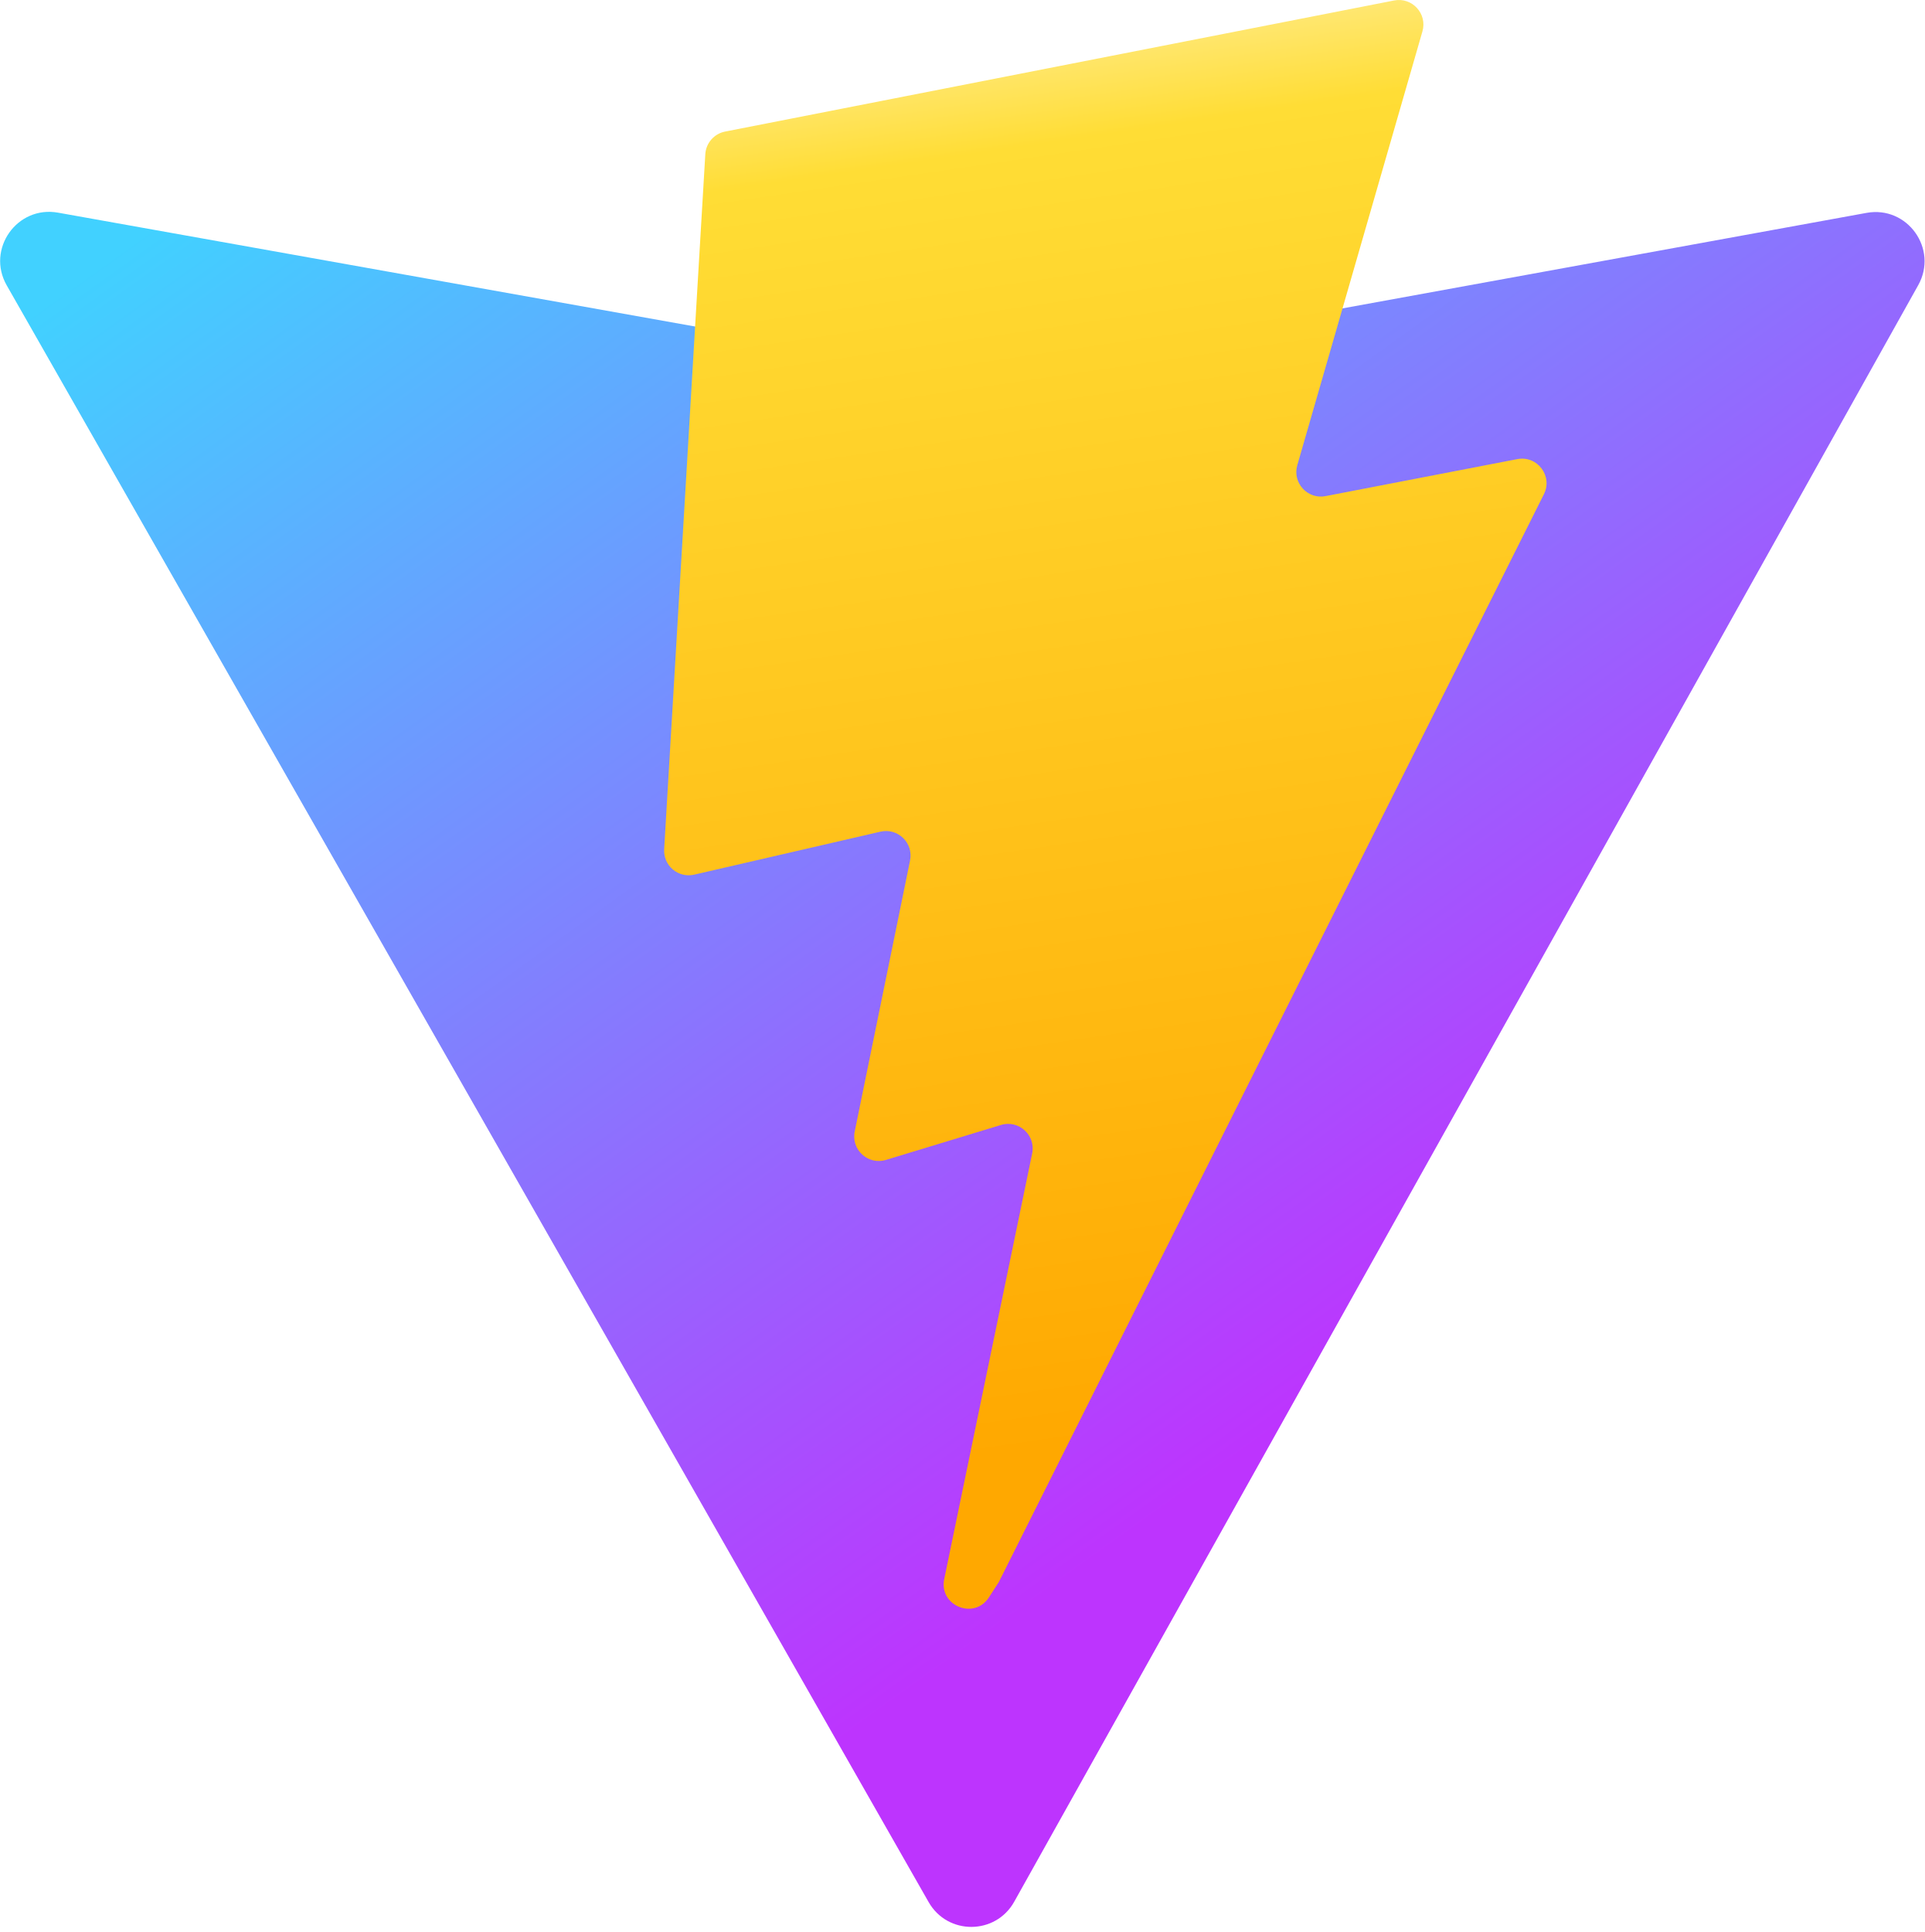
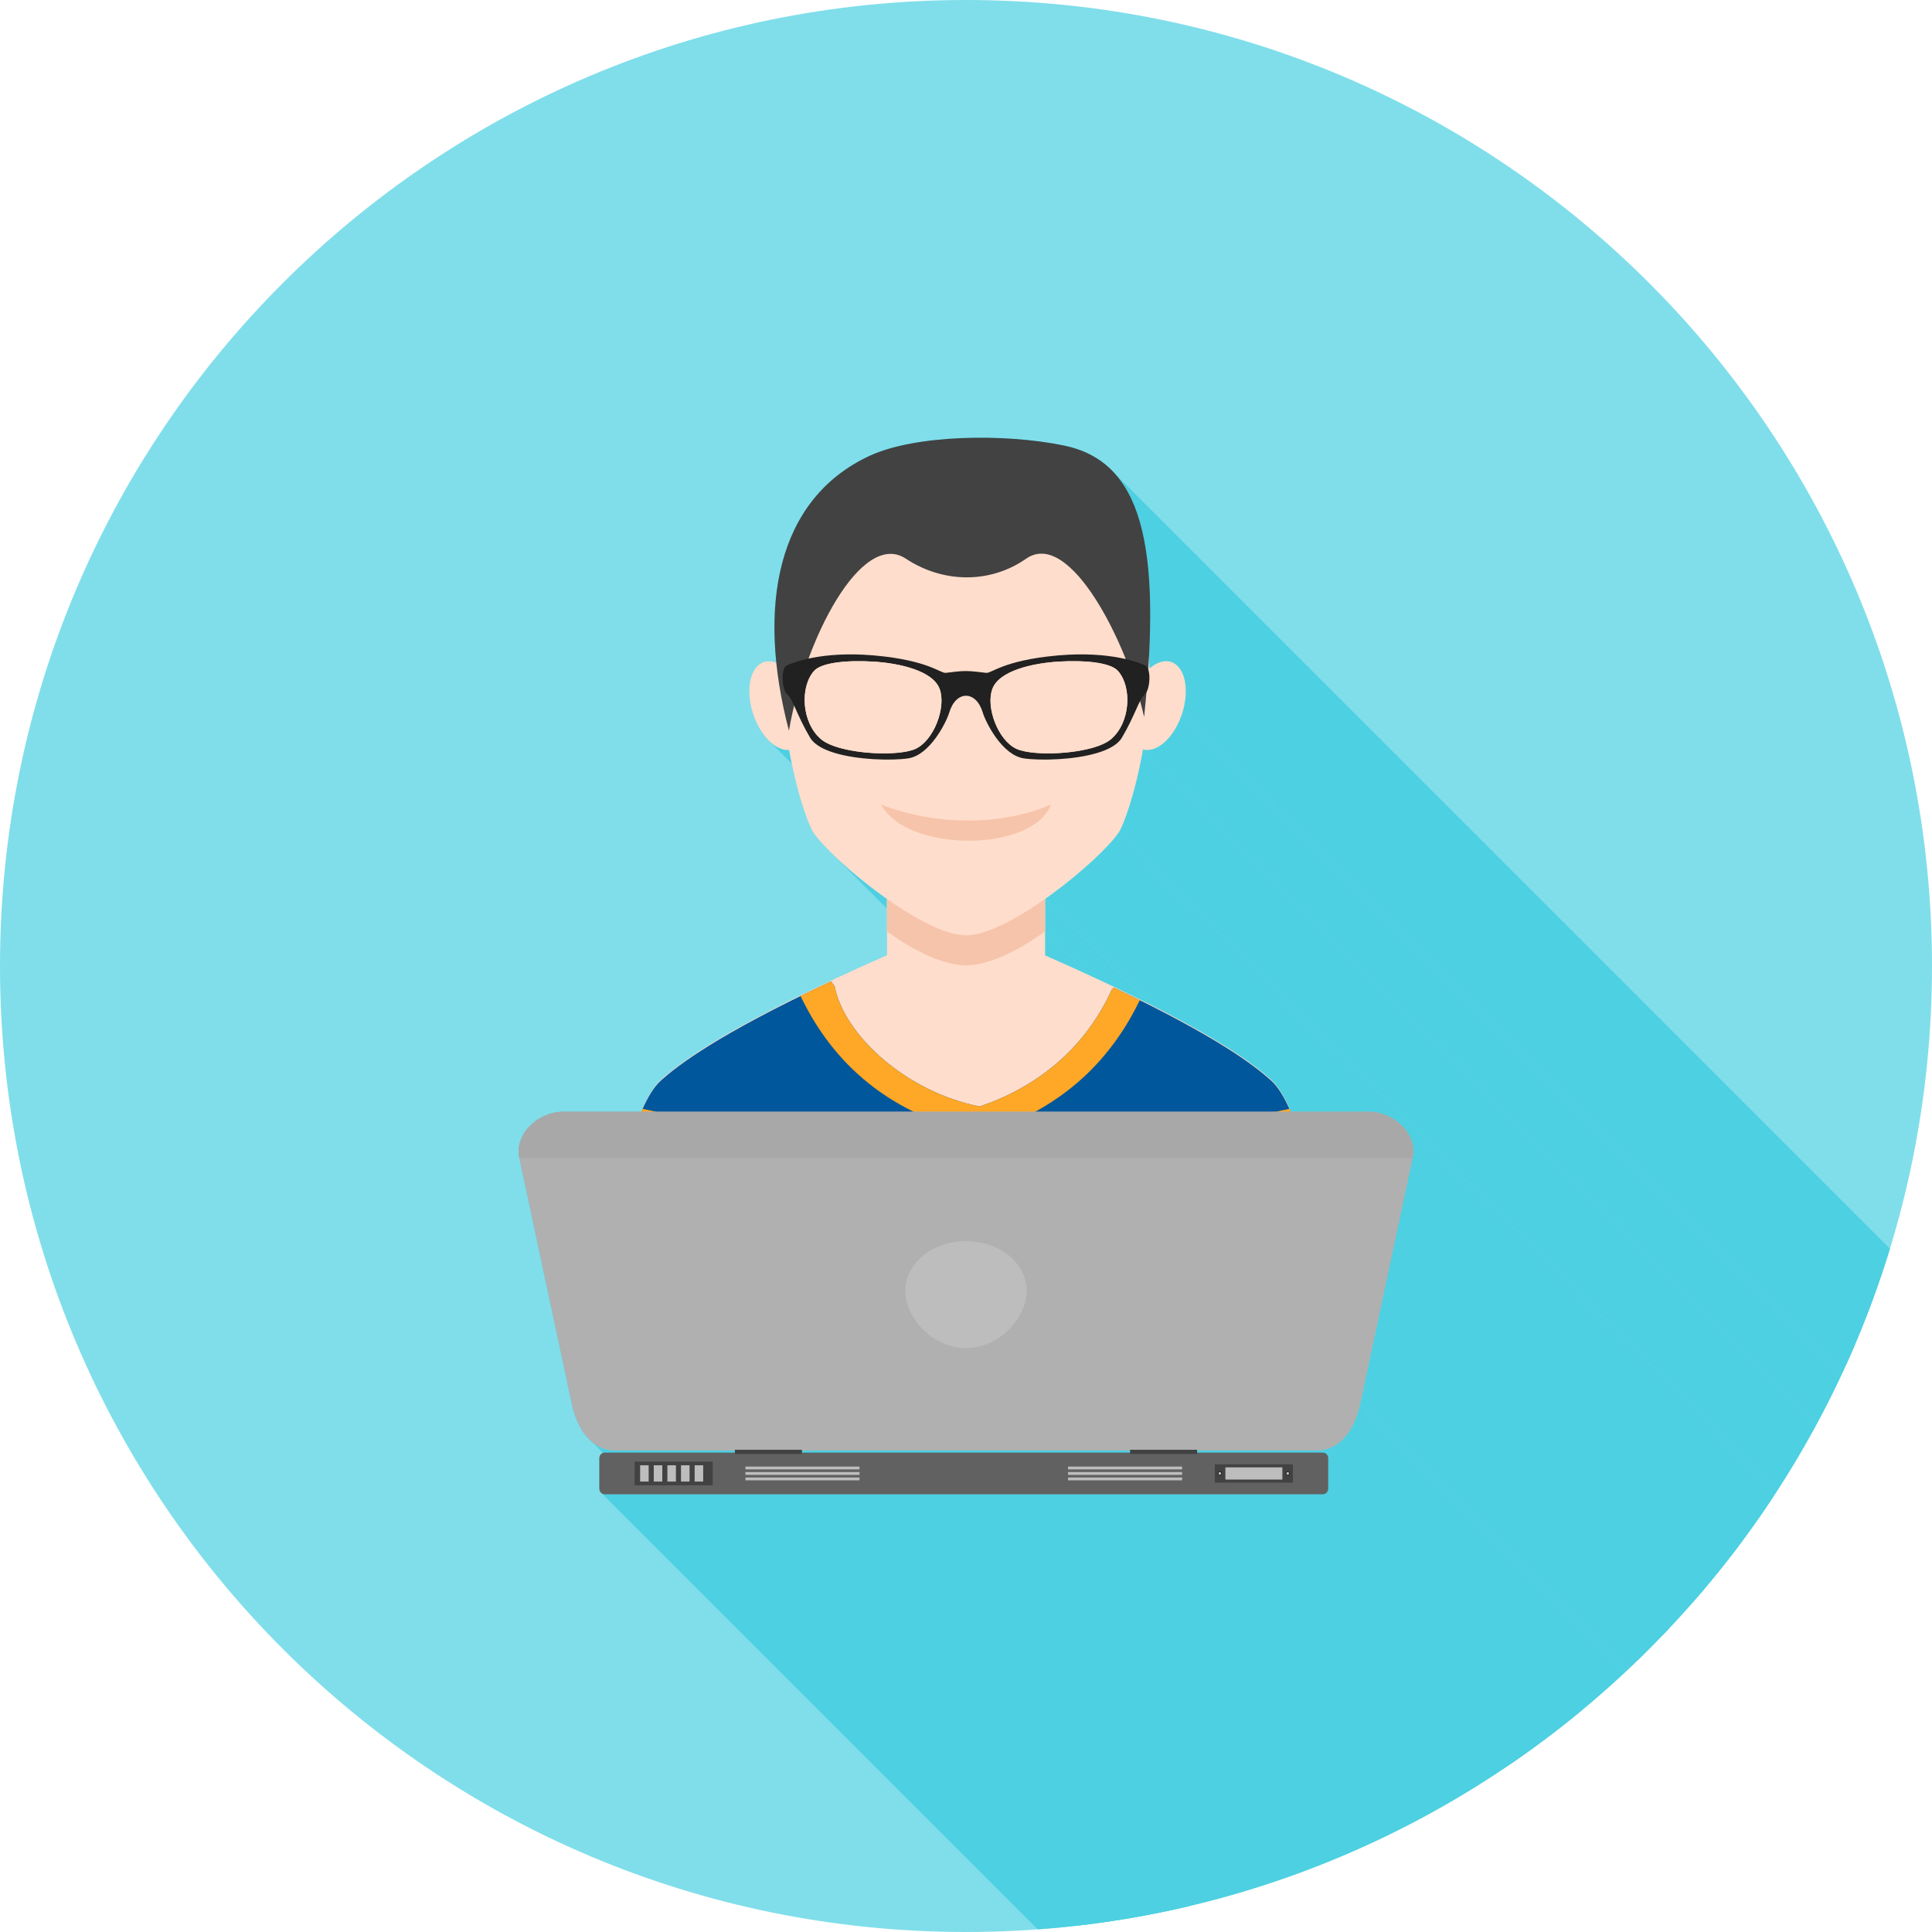
- <svg xmlns="http://www.w3.org/2000/svg" aria-hidden="true" role="img" class="iconify iconify--logos" width="31.88" height="32" preserveAspectRatio="xMidYMid meet" viewBox="0 0 256 257">
+ <svg xmlns="http://www.w3.org/2000/svg" xml:space="preserve" width="2048" height="2048" style="shape-rendering:geometricPrecision;text-rendering:geometricPrecision;image-rendering:optimizeQuality;fill-rule:evenodd;clip-rule:evenodd">
  <defs>
-     <linearGradient id="IconifyId1813088fe1fbc01fb466" x1="-.828%" x2="57.636%" y1="7.652%" y2="78.411%">
-       <stop offset="0%" stop-color="#41D1FF" />
-       <stop offset="100%" stop-color="#BD34FE" />
-     </linearGradient>
-     <linearGradient id="IconifyId1813088fe1fbc01fb467" x1="43.376%" x2="50.316%" y1="2.242%" y2="89.03%">
-       <stop offset="0%" stop-color="#FFEA83" />
-       <stop offset="8.333%" stop-color="#FFDD35" />
-       <stop offset="100%" stop-color="#FFA800" />
-     </linearGradient>
+     <clipPath id="id0">
+       <path d="M1024-.001c565.539 0 1024 458.462 1024 1024 0 565.539-458.462 1024-1024 1024-565.539 0-1024-458.462-1024-1024 0-565.54 458.462-1024 1024-1024z" />
+     </clipPath>
+     <style>.fil5{fill:#424242}.fil1{fill:#4dd0e1}.fil11{fill:#bdbdbd}.fil4{fill:#f6c4aa}.fil7{fill:#ffa726}.fil3{fill:#fdc}.fil12{fill:#212121;fill-rule:nonzero}</style>
  </defs>
-   <path fill="url(#IconifyId1813088fe1fbc01fb466)" d="M255.153 37.938L134.897 252.976c-2.483 4.44-8.862 4.466-11.382.048L.875 37.958c-2.746-4.814 1.371-10.646 6.827-9.67l120.385 21.517a6.537 6.537 0 0 0 2.322-.004l117.867-21.483c5.438-.991 9.574 4.796 6.877 9.62Z" />
-   <path fill="url(#IconifyId1813088fe1fbc01fb467)" d="M185.432.063L96.44 17.501a3.268 3.268 0 0 0-2.634 3.014l-5.474 92.456a3.268 3.268 0 0 0 3.997 3.378l24.777-5.718c2.318-.535 4.413 1.507 3.936 3.838l-7.361 36.047c-.495 2.426 1.782 4.5 4.151 3.78l15.304-4.649c2.372-.72 4.652 1.36 4.15 3.788l-11.698 56.621c-.732 3.542 3.979 5.473 5.943 2.437l1.313-2.028l72.516-144.72c1.215-2.423-.88-5.186-3.54-4.672l-25.505 4.922c-2.396.462-4.435-1.77-3.759-4.114l16.646-57.705c.677-2.35-1.37-4.583-3.769-4.113Z" />
+   <g id="Layer_x0020_1">
+     <path d="M1024-.001c565.539 0 1024 458.462 1024 1024 0 565.539-458.462 1024-1024 1024-565.539 0-1024-458.462-1024-1024 0-565.54 458.462-1024 1024-1024z" style="fill:#80deea" />
+     <g style="clip-path:url(#id0)">
+       <g id="_289349408">
+         <path id="_2909846881" class="fil1" d="M1185.79 882.568 2321.67 2018.45l-1.07 1.53-1.2 1.62-1.32 1.68-1.43 1.76-1.55 1.83-1.66 1.89-1.76 1.95-1.86 2.01-1.96 2.06-2.06 2.11-2.14 2.16-2.24 2.2-2.32 2.24-2.4 2.27-2.47 2.31-2.56 2.34-2.62 2.36-2.68 2.39-2.75 2.4-2.81 2.41-2.87 2.43-2.92 2.43-2.97 2.44-3.01 2.44-3.06 2.43-3.09 2.43-3.13 2.41-3.16 2.41-3.19 2.38-3.21 2.36-3.23 2.34-3.26 2.31L1107.83 952.899l3.25-2.309 3.24-2.339 3.21-2.362 3.19-2.385 3.16-2.402 3.13-2.417 3.09-2.426 3.06-2.434 3.01-2.438 2.97-2.436 2.92-2.435 2.86-2.426 2.81-2.416 2.76-2.401 2.68-2.384 2.62-2.362 2.55-2.336 2.48-2.309 2.4-2.276 2.32-2.241 2.23-2.2 2.15-2.159 2.06-2.112 1.96-2.061 1.86-2.009 1.76-1.95 1.66-1.891 1.54-1.826 1.44-1.757 1.32-1.687 1.2-1.612z" />
+         <path id="_290984832" class="fil1" d="m1487.63 1194.82 1135.88 1135.89 1.56 1.78 1.45 1.86 1.34 1.93 1.23 1.99 1.11 2.05.99 2.1.85 2.16.72 2.2.57 2.25.43 2.3.26 2.33.11 2.37-.06 2.39-.24 2.43-.41 2.45-1135.88-1135.88.41-2.45.24-2.43.06-2.4-.11-2.36-.26-2.34-.43-2.29-.57-2.25-.72-2.2-.85-2.16-.99-2.11-1.11-2.04-1.23-1.99-1.34-1.93-1.45-1.86z" />
+         <path id="_290985672" class="fil1" d="M1497.54 1227.42 2633.42 2363.3l-.01.04v.03l-.01.03-.01.04v.03l-.01.03-.01.04v.03L1497.49 1227.69v-.03l.01-.04.01-.03v-.04l.01-.03.01-.03v-.04z" />
+         <path id="_290985312" class="fil1" d="M940.175 952.902 2076.06 2088.78l-3.26-2.3-3.23-2.34-3.21-2.37-3.19-2.38-3.16-2.4-3.13-2.42-3.1-2.43-3.05-2.43-3.02-2.44-2.97-2.43-2.91-2.44-2.87-2.43-2.81-2.41-2.75-2.4-2.69-2.39-2.62-2.36-2.55-2.34-2.48-2.3-2.4-2.28-2.32-2.24-2.23-2.2L880.227 903.165l2.234 2.201 2.32 2.241 2.4 2.276 2.477 2.309 2.55 2.336 2.621 2.362 2.688 2.384 2.751 2.402 2.809 2.416 2.867 2.427 2.92 2.434 2.968 2.437 3.014 2.437 3.055 2.435 3.095 2.427 3.129 2.416 3.162 2.402 3.189 2.384 3.212 2.364 3.235 2.338z" />
+         <path id="_290984976" class="fil1" d="m1441.87 1488.37 1135.88 1135.88-.56 2.46-.61 2.44-.66 2.41-.73 2.38-.78 2.34-.83 2.3-.89 2.27-.95 2.21-1 2.17-1.06 2.12-1.12 2.05-1.17 2-1.24 1.94-1.28 1.87-1.35 1.8-1.4 1.73-1.46 1.64-1.52 1.57-1.58 1.49-1.63 1.39-1.7 1.31-1.75 1.2-1.81 1.11-1.87 1.01-1.93.91-1.98.79-2.05.68-2.1.57-2.17.44-2.22.33-2.29.19-2.34.07h-126.88L1268.96 1537.56h126.88l2.34-.07 2.29-.19 2.22-.33 2.17-.44 2.1-.57 2.05-.68 1.98-.8 1.93-.9 1.87-1.01 1.81-1.11 1.75-1.21 1.69-1.3 1.64-1.4 1.58-1.48 1.51-1.57 1.47-1.65 1.4-1.72 1.34-1.8 1.29-1.87 1.24-1.94 1.17-2 1.12-2.06 1.06-2.11 1-2.17.95-2.22.89-2.26.83-2.3.78-2.35.72-2.38.67-2.4.61-2.44z" />
+         <path id="_290961576" class="fil1" d="m1268.96 1537.56 1135.88 1135.88v2.26L1268.96 1539.82z" />
+         <path id="_243361896" class="fil1" d="M779.038 1537.56 1914.92 2673.44h-126.88l-2.34-.07-2.29-.19-2.22-.33-2.16-.44-2.11-.57-2.04-.68-1.99-.79-1.93-.91-1.87-1.01-1.81-1.11-1.75-1.2-1.69-1.31L627.956 1528.95l1.693 1.3 1.752 1.21 1.81 1.11 1.869 1.01 1.928.9 1.987.8 2.045.68 2.105.57 2.165.44 2.223.33 2.284.19 2.343.07z" />
+         <path id="_243361992" class="fil1" d="m1406.31 1541.6 1135.88 1135.88.7.9.52 1.03.33 1.13.12 1.22v32.07l-.12 1.22-.33 1.13-.52 1.03-.7.9-.84.74-.96.56-1.06.35-1.14.12h-761.34l-1.13-.12-1.07-.35-.96-.56L637.812 1582.96l.962.56 1.06.36 1.138.12h761.338l1.14-.12 1.06-.36.96-.56.84-.74.69-.89.53-1.03.33-1.14.11-1.21v-32.08l-.11-1.21-.33-1.14-.53-1.02z" />
+         <path id="_243361704" class="fil1" d="M836.488 794.932 1972.37 1930.81l-1.33.07-1.33-.03-1.35-.13-1.36-.23-1.36-.31-1.36-.42-1.37-.5-1.36-.59-1.37-.68-1.35-.76-1.36-.85-1.34-.92-1.34-1.01-1.32-1.08-1.3-1.17-1.29-1.23L814.994 785.088l1.291 1.234 1.307 1.161 1.321 1.084 1.334 1.006 1.345.929 1.352.845 1.36.763 1.363.677 1.365.592 1.367.502 1.364.412 1.36.319 1.355.226 1.348.13 1.337.031z" />
+         <path id="_243361296" class="fil1" d="m1349.95 1147.04 1135.89 1135.88 1.44 1.6 1.43 1.71 1.4 1.82 1.39 1.92 1.36 2.02 1.35 2.12 1.33 2.22 1.32 2.31 1.29 2.41 1.28 2.49 1.26 2.58 1.24 2.67 1.23 2.75 1.21 2.84L1368.49 1178.5l-1.21-2.84-1.23-2.75-1.24-2.67-1.26-2.58-1.28-2.5-1.3-2.4-1.31-2.31-1.33-2.22-1.35-2.12-1.36-2.02-1.39-1.92-1.4-1.82-1.43-1.71z" />
+         <path id="_243361320" class="fil1" d="M1182.34 502.603 2318.22 1638.49l4.05 4.9 3.79 5.26 3.56 5.61 3.31 5.98 3.07 6.33 2.83 6.71 2.6 7.08 2.36 7.45 2.14 7.83 1.9 8.21 1.68 8.59 1.46 8.99 1.23 9.37 1.02 9.78.8 10.16.59 10.58.38 10.98.17 11.38-.04 11.8-.24 12.22-.44 12.63-.64 13.06L1217.92 697.509l.64-13.058.44-12.636.24-12.216.04-11.799-.17-11.387-.38-10.979-.59-10.572-.8-10.169-1.02-9.771-1.24-9.376-1.45-8.985-1.68-8.594-1.91-8.211-2.13-7.83-2.36-7.452-2.6-7.077-2.83-6.706-3.07-6.338-3.31-5.975-3.56-5.614-3.79-5.257z" />
+         <path id="_243361800" class="fil1" d="M1217.92 697.509 2353.8 1833.39l.08 1.41.07 1.4.07 1.4.06 1.41.06 1.4.05 1.4.05 1.41.03 1.4L1218.39 708.738l-.04-1.402-.04-1.404-.05-1.404-.06-1.403-.06-1.404-.07-1.404-.07-1.404z" />
+         <path id="_243361464" class="fil1" d="M1248.72 706.394 2384.6 1842.28l1 1.13.94 1.23.88 1.32.82 1.4.75 1.48.69 1.56.63 1.63.55 1.71.5 1.77.42 1.84.36 1.89.29 1.96.21 2.01.15 2.05.08 2.11.01 2.15-.07 2.18-.14 2.23-.21 2.26-.29 2.28-.36 2.32-.44 2.33-.52 2.35-.59 2.37-.67 2.39-.75 2.39L1252.96 756.734l.75-2.391.67-2.381.59-2.37.52-2.354.44-2.335.36-2.313.29-2.286.21-2.257.14-2.224.07-2.188-.01-2.148-.08-2.105-.15-2.059-.22-2.007-.28-1.954-.36-1.898-.43-1.837-.49-1.771-.56-1.706-.62-1.634-.69-1.56-.75-1.482-.82-1.401-.88-1.315-.94-1.229z" />
+         <path id="_243361512" class="fil1" d="M1252.96 756.734 2388.84 1892.62l-.8 2.33-.87 2.28-.91 2.23-.97 2.17-1.02 2.12-1.06 2.05-1.11 1.99-1.15 1.92-1.19 1.85-1.22 1.79-1.26 1.71-1.29 1.63-1.32 1.56-1.35 1.48-1.37 1.4-1.39 1.31-1.41 1.23-1.42 1.14-1.44 1.05-1.45.96-1.46.86-1.46.76-1.47.67-1.47.56-1.47.46-1.46.35-1.46.24-1.44.14-1.44.02-1.42-.1-1.41-.21-1.38-.34L1211.62 794.351l1.38.334 1.41.214 1.42.096 1.44-.019 1.44-.134 1.46-.243 1.46-.352 1.47-.458 1.47-.562 1.47-.665 1.46-.765 1.46-.861 1.45-.956 1.44-1.049 1.42-1.14 1.41-1.229 1.39-1.314 1.37-1.398 1.35-1.48 1.31-1.559 1.3-1.637 1.25-1.71 1.23-1.785 1.19-1.853 1.15-1.922 1.1-1.988 1.07-2.051 1.02-2.113.96-2.171.92-2.229.86-2.283z" />
+         <path id="_243361824" class="fil1" d="M1211.62 794.351 2347.5 1930.23l-.76 4.22-.77 4.16-.8 4.09-.83 4.02-.84 3.95-.85 3.87-.88 3.79-.88 3.71-.89 3.62-.9 3.53-.91 3.45-.91 3.34-.91 3.25-.91 3.15-.91 3.05-.9 2.94-.89 2.83-.89 2.72-.87 2.6-.86 2.49-.85 2.36-.82 2.23-.81 2.11-.78 1.98-.76 1.85-.73 1.71-.71 1.56-.67 1.43-.64 1.28-.6 1.13-.57.98-.53.82L1185.79 882.568l.53-.824.57-.978.6-1.13.64-1.28.67-1.425.7-1.568.74-1.708.76-1.845.78-1.978.8-2.11.83-2.237.84-2.361.86-2.484.88-2.602.88-2.717.9-2.831.9-2.94.91-3.047.91-3.15.91-3.251.91-3.348.91-3.443.9-3.534.89-3.624.88-3.707.88-3.79.85-3.871.84-3.946.82-4.019.81-4.09.77-4.158z" />
+         <path id="_243361680" class="fil1" d="M1107.83 952.899 2243.71 2088.78v34.36L1107.83 987.257z" />
+         <path id="_243362160" class="fil1" d="M1107.83 987.257 2243.71 2123.14v25.47L1107.83 1012.73z" />
+         <path id="_243362520" class="fil1" d="m1497.49 1227.69 1135.88 1135.88-55.62 260.68-1135.88-1135.88z" />
+         <path id="_289349672" class="fil1" d="M1107.83 1012.73c169.554 74.589 218.857 113.453 239.17 131.434 7.984 7.064 15.065 19.005 21.49 34.334h82.967c25.227 0 51.477 22.659 46.08 48.923-.016.09-.035.18-.054.27l-55.618 260.677c-5.63 26.378-20.712 49.192-46.028 49.192h-126.88v2.264h133.352c3.116 0 5.663 2.725 5.663 6.052v32.074c0 3.33-2.547 6.054-5.663 6.054H640.97c-3.114 0-5.66-2.724-5.66-6.054v-32.074c0-3.327 2.546-6.052 5.66-6.052h138.066v-2.264H652.157c-25.315 0-40.4-22.814-46.027-49.192l-55.62-260.678a5.406 5.406 0 0 1-.051-.269c-5.398-26.264 20.852-48.923 46.08-48.923h82.967c6.425-15.329 13.506-27.27 21.489-34.334 20.244-17.914 71.112-57.57 239.177-131.639V952.904c-34.767-24.471-67.155-54.413-77.966-70.335-5.373-7.91-17.82-42.557-25.72-87.635-14.065 1.258-30.511-14.778-38.221-38.198-8.413-25.532-3.255-50.175 11.512-55.04 4.162-1.37 8.644-1.022 13.124.756-10.261-99.883 19.016-182.14 98.863-219.209 48.727-22.62 143.078-23.949 205.95-10.99 72.477 14.94 98.076 83.698 90.203 225.258.22 3.744.376 7.49.473 11.229 7.512-6.579 15.774-9.44 23.058-7.04 14.768 4.862 19.925 29.504 11.51 55.036-8.29 25.18-26.674 41.824-41.344 37.617-7.894 45.36-20.426 80.272-25.823 88.217-10.814 15.921-43.198 45.861-77.961 70.331V1012.73z" />
+       </g>
+     </g>
+     <path d="M1024-.001c565.539 0 1024 458.462 1024 1024 0 565.539-458.462 1024-1024 1024-565.539 0-1024-458.462-1024-1024 0-565.54 458.462-1024 1024-1024z" style="fill:none" />
+     <path class="fil3" d="M945.907 1010c-172.645 75.69-224.437 116.042-244.909 134.158-31.547 27.918-48.998 131.98-67.606 220.335h781.216c-18.606-88.355-36.056-192.417-67.606-220.335-20.465-18.116-70.358-57.43-243.012-133.122L945.906 1010z" />
+     <path class="fil3" d="M1107.83 859.131v191.377c-46.108 56.468-121.554 54.515-167.658 0V859.131c0-103.335 167.658-103.335 167.658 0z" />
+     <path class="fil4" d="M1107.83 859.131v128.126c-31.726 23.124-62.3 36.078-83.83 36.078s-52.11-12.954-83.828-36.073V859.13c0-103.335 167.658-103.335 167.658 0z" />
+     <path class="fil3" d="M809.78 701.693c14.76-4.86 33.548 11.895 41.955 37.43 8.416 25.535 3.255 50.176-11.505 55.037-14.767 4.864-33.556-11.892-41.962-37.426-8.413-25.532-3.255-50.175 11.512-55.041zM1241.45 701.697c-14.767-4.863-33.555 11.891-41.963 37.427-8.406 25.534-3.254 50.175 11.513 55.037 14.766 4.864 33.554-11.894 41.961-37.427 8.414-25.532 3.258-50.174-11.51-55.037z" />
+     <path class="fil3" d="M1024 515.546c-281.348 0-180.168 339.963-161.789 367.022C882.474 912.41 978.547 991.514 1024 991.514c45.464 0 141.525-79.1 161.796-108.946 18.385-27.064 119.56-367.022-161.796-367.022z" />
+     <path class="fil5" d="M960.315 592.262c-47.217-31.256-107.753 86.55-123.997 182.306-34.548-131.343-12.947-245.648 85.45-291.326 48.726-22.62 143.077-23.95 205.948-10.99 82.435 16.992 104.226 103.608 85.096 287.78-17.365-77.87-78.688-200.21-125.127-167.77-38.688 27.028-88.635 25.637-127.37 0z" />
+     <path class="fil4" d="M933.796 852.82c61.59 23.822 131.158 21.495 180.415 0-19.69 50.978-152.348 51.39-180.415 0z" />
+     <path d="M880.939 1040.28c-121.404 57.001-162.302 89.119-179.941 104.727-31.547 27.915-48.998 131.974-67.611 220.335H1414.614c-18.612-88.36-36.062-192.422-67.611-220.335-17.04-15.086-54.507-44.875-166.233-98.114-.797.824-1.895 1.408-2.384 2.473-30.43 66.63-84.106 104.616-139.823 123.542-77.232-15.145-143.552-75.012-153.843-127.39-1.254-1.782-2.52-3.489-3.78-5.238z" style="fill:#01579b" />
+     <path class="fil7" d="M681.19 1175.45c-19.867 44.758-33.498 121.96-47.803 189.892H791.96c-3.548-110.828-3.742-169.774-110.77-189.892zM1366.81 1175.45c19.874 44.758 33.498 121.96 47.803 189.892H1256.04c3.54-110.828 3.744-169.774 110.77-189.892zM880.939 1040.28a2058.188 2058.188 0 0 0-32.342 15.514c29.36 61.16 83.023 122.772 189.966 147.015 92.89-27.972 141.643-84.846 169.683-142.566a1944.01 1944.01 0 0 0-27.477-13.35c-.798.824-1.895 1.408-2.384 2.473-30.431 66.63-84.106 104.616-139.823 123.542-77.232-15.145-143.552-75.012-153.843-127.39-1.254-1.782-2.52-3.489-3.78-5.238z" />
+     <path d="M640.972 1539.82h761.34c3.116 0 5.662 2.724 5.662 6.052v32.074c0 3.33-2.546 6.053-5.662 6.053h-761.34c-3.115 0-5.661-2.724-5.661-6.053v-32.074c0-3.328 2.546-6.052 5.661-6.052z" style="fill:#616161" />
+     <path d="M1395.84 1537.56c25.316 0 40.398-22.813 46.028-49.193l55.618-260.677c5.629-26.379-20.713-49.193-46.027-49.193H596.541c-25.313 0-51.655 22.814-46.027 49.193l55.62 260.677c5.627 26.38 20.71 49.193 46.027 49.193h743.679z" style="fill:#b0b0b0" />
+     <path d="M1497.54 1227.42c5.393-26.265-20.852-48.924-46.08-48.924H596.542c-25.227 0-51.472 22.659-46.08 48.924h947.078z" style="fill:#a8a8a8" />
+     <path class="fil5" d="M779.038 1536.81h71.043v4.412h-71.043zM1197.92 1536.81h71.044v4.412h-71.044zM672.728 1549.37h82.765v25.079h-82.765z" />
+     <path class="fil11" d="M678.563 1553.29h9.043v17.239h-9.043zM693.01 1553.29h9.043v17.239h-9.043zM707.458 1553.29h9.043v17.239h-9.043zM721.905 1553.29h9.044v17.239h-9.044zM736.352 1553.29h9.043v17.239h-9.043z" />
+     <path class="fil5" d="M1287.79 1552.19h82.765v19.441h-82.765z" />
+     <path class="fil11" d="M1298.97 1555.44h60.416v12.938h-60.416zM1293.02 1559.97c1.005 0 1.819.87 1.819 1.945 0 1.075-.814 1.946-1.819 1.946-1.006 0-1.82-.87-1.82-1.946 0-1.075.814-1.945 1.82-1.945zM1365.04 1559.97c1.005 0 1.82.87 1.82 1.945 0 1.075-.815 1.946-1.82 1.946-1.005 0-1.82-.87-1.82-1.946 0-1.075.815-1.945 1.82-1.945z" />
+     <path class="fil12" d="M1293.02 1559.52c.617 0 1.178.27 1.58.702.405.432.657 1.03.657 1.69 0 .659-.252 1.258-.657 1.69a2.158 2.158 0 0 1-1.58.701c-.617 0-1.178-.269-1.583-.701a2.479 2.479 0 0 1-.655-1.69c0-.66.253-1.258.655-1.69a2.168 2.168 0 0 1 1.583-.702zm.992 1.331a1.36 1.36 0 0 0-.992-.438c-.389 0-.74.169-.993.438-.252.27-.409.645-.409 1.06 0 .415.157.79.409 1.061.252.27.604.437.993.437.387 0 .74-.167.992-.437s.41-.646.41-1.06c0-.416-.158-.792-.41-1.06zM1365.04 1559.52c.618 0 1.179.27 1.581.702.406.432.657 1.03.657 1.69 0 .659-.251 1.258-.657 1.69a2.159 2.159 0 0 1-1.581.701c-.617 0-1.178-.269-1.581-.701a2.473 2.473 0 0 1-.656-1.69c0-.66.252-1.258.655-1.69a2.163 2.163 0 0 1 1.582-.702zm.992 1.331a1.356 1.356 0 0 0-.992-.438c-.389 0-.74.169-.992.438-.253.27-.41.645-.41 1.06 0 .415.157.79.41 1.061.253.27.603.437.992.437s.74-.167.992-.437c.253-.27.411-.646.411-1.06 0-.416-.158-.792-.41-1.06z" />
+     <path class="fil11" d="M790.199 1554.6h120.922v3.017H790.199zM790.199 1560.4h120.922v3.019H790.199zM790.199 1566.21h120.922v3.017H790.199zM1132.17 1554.6h120.922v3.017H1132.17zM1132.17 1560.4h120.922v3.019H1132.17zM1132.17 1566.21h120.922v3.017H1132.17zM1024 1315.66c35.517 0 64.308 23.496 64.308 52.48 0 28.983-28.791 60.839-64.308 60.839-35.516 0-64.308-31.856-64.308-60.839 0-28.984 28.792-52.48 64.308-52.48z" />
+     <path d="M1122.51 694.692c55.408-4.68 85.752 8.047 91.428 10.685 6.841 3.193 5.269 26.222-.524 30.808-5.793 4.591-10.528 22.939-24.227 45.877-8.805 14.747-39.64 20.99-66.677 22.66v-6.443c22.103-1.27 45.255-6.192 55.325-14.815 20.44-17.514 22.387-54.783 7.374-72.132-7.873-9.11-35.317-11.648-62.7-10.024v-6.616zm-197.017 0 2.32.208c56.882 5.238 69 19.003 74.792 18.35 6.776-.766 14.097-1.917 21.014-1.917 6.915 0 14.747 1.118 21.787 1.918 5.792.652 17.902-13.113 74.784-18.351l2.32-.208v6.617l-.282.02c-27.48 1.66-63.325 9.589-70.363 29.185-7.032 19.592 6.365 54.614 25.799 63.365 8.82 3.976 26.47 5.447 44.846 4.4v6.442c-15.029.923-28.876.436-37.132-.797-23.169-3.45-40.504-38.244-43.659-48.735-7.107-23.558-28.328-23.558-35.428 0-3.162 10.49-20.497 45.285-43.665 48.735-8.257 1.233-22.104 1.72-37.133.797v-6.441c18.381 1.046 36.033-.425 44.856-4.401 19.423-8.751 32.83-43.773 25.79-63.365-7.033-19.596-42.884-27.526-70.357-29.185l-.29-.02v-6.617zm-91.428 10.685c5.683-2.638 36.026-15.366 91.428-10.685v6.617c-27.372-1.636-54.82.922-62.699 10.024-15.006 17.348-13.066 54.617 7.373 72.13 10.07 8.624 33.222 13.546 55.326 14.817v6.441c-27.04-1.669-57.873-7.912-66.671-22.66-13.696-22.937-18.433-41.285-24.226-45.876-5.8-4.586-7.372-27.615-.531-30.808z" style="fill:#212121" />
+     <path class="fil3" d="M862.792 711.332c7.906-9.132 35.517-11.67 62.988-10.004 27.473 1.66 63.324 9.59 70.356 29.185 7.04 19.592-6.366 54.614-25.79 63.365-19.44 8.763-81.741 5.387-100.181-10.415-20.44-17.513-22.379-54.783-7.373-72.131zM1185.21 711.332c-7.897-9.132-35.51-11.67-62.981-10.004-27.48 1.66-63.325 9.59-70.363 29.185-7.032 19.592 6.365 54.614 25.799 63.365 19.431 8.763 81.73 5.387 100.172-10.415 20.439-17.513 22.386-54.783 7.373-72.131z" />
+   </g>
</svg>
